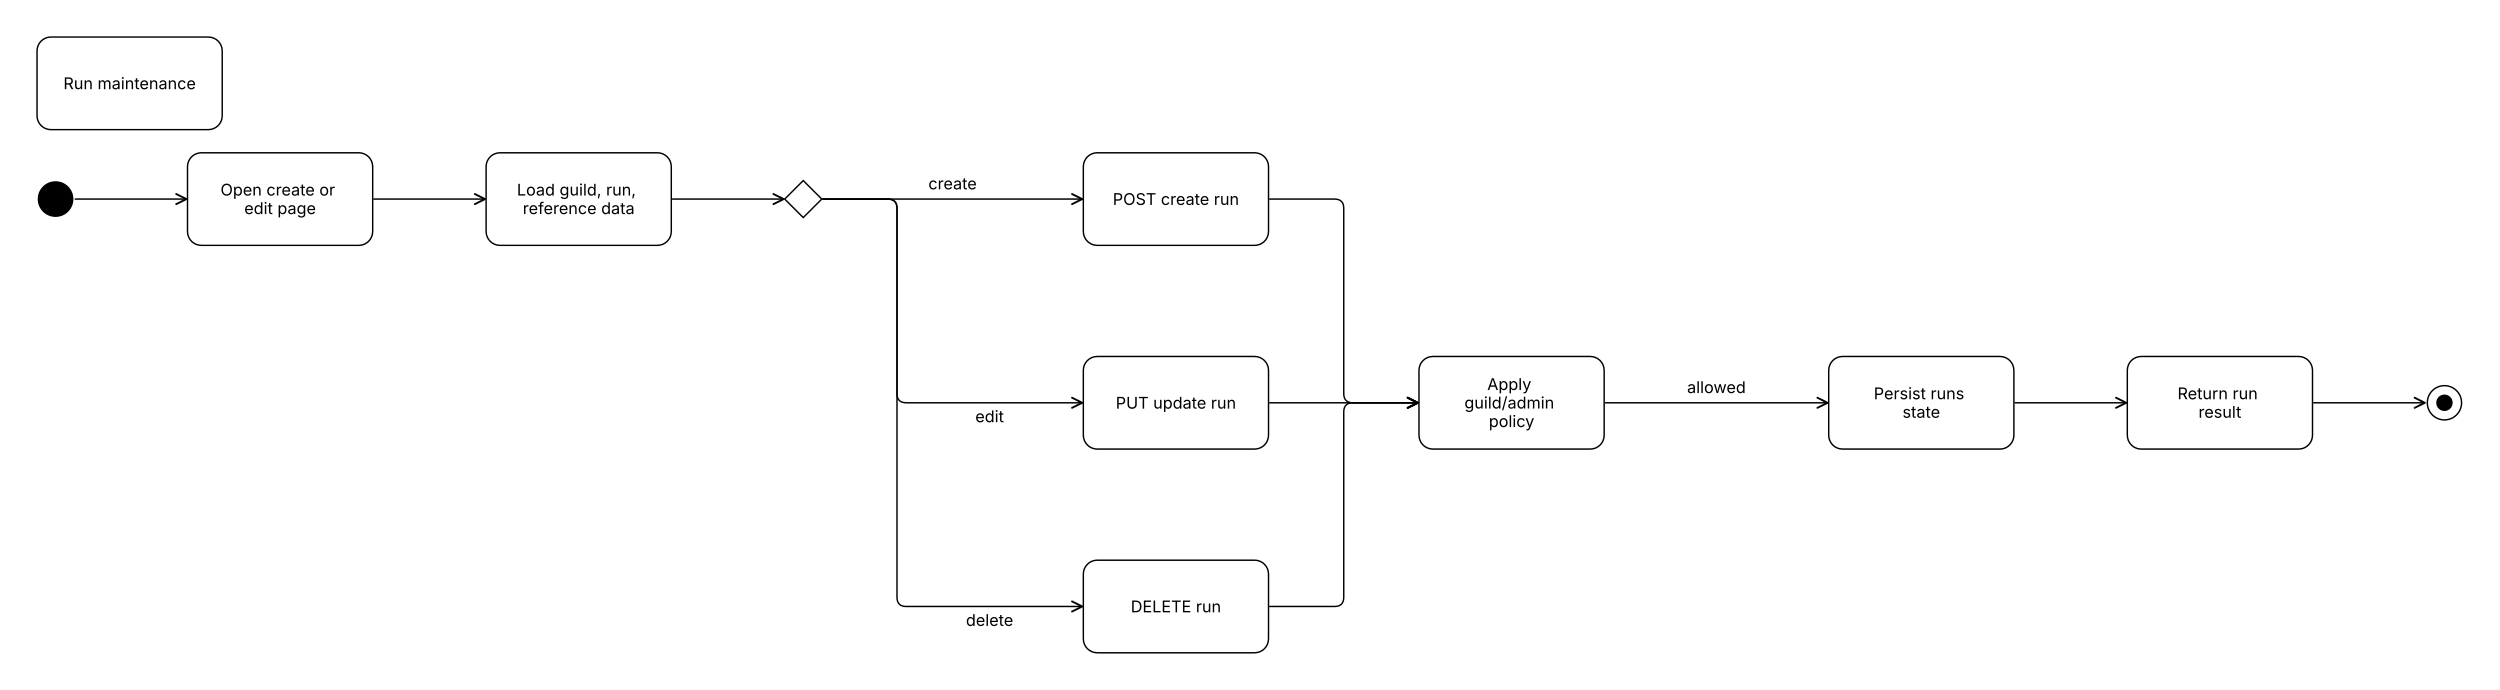
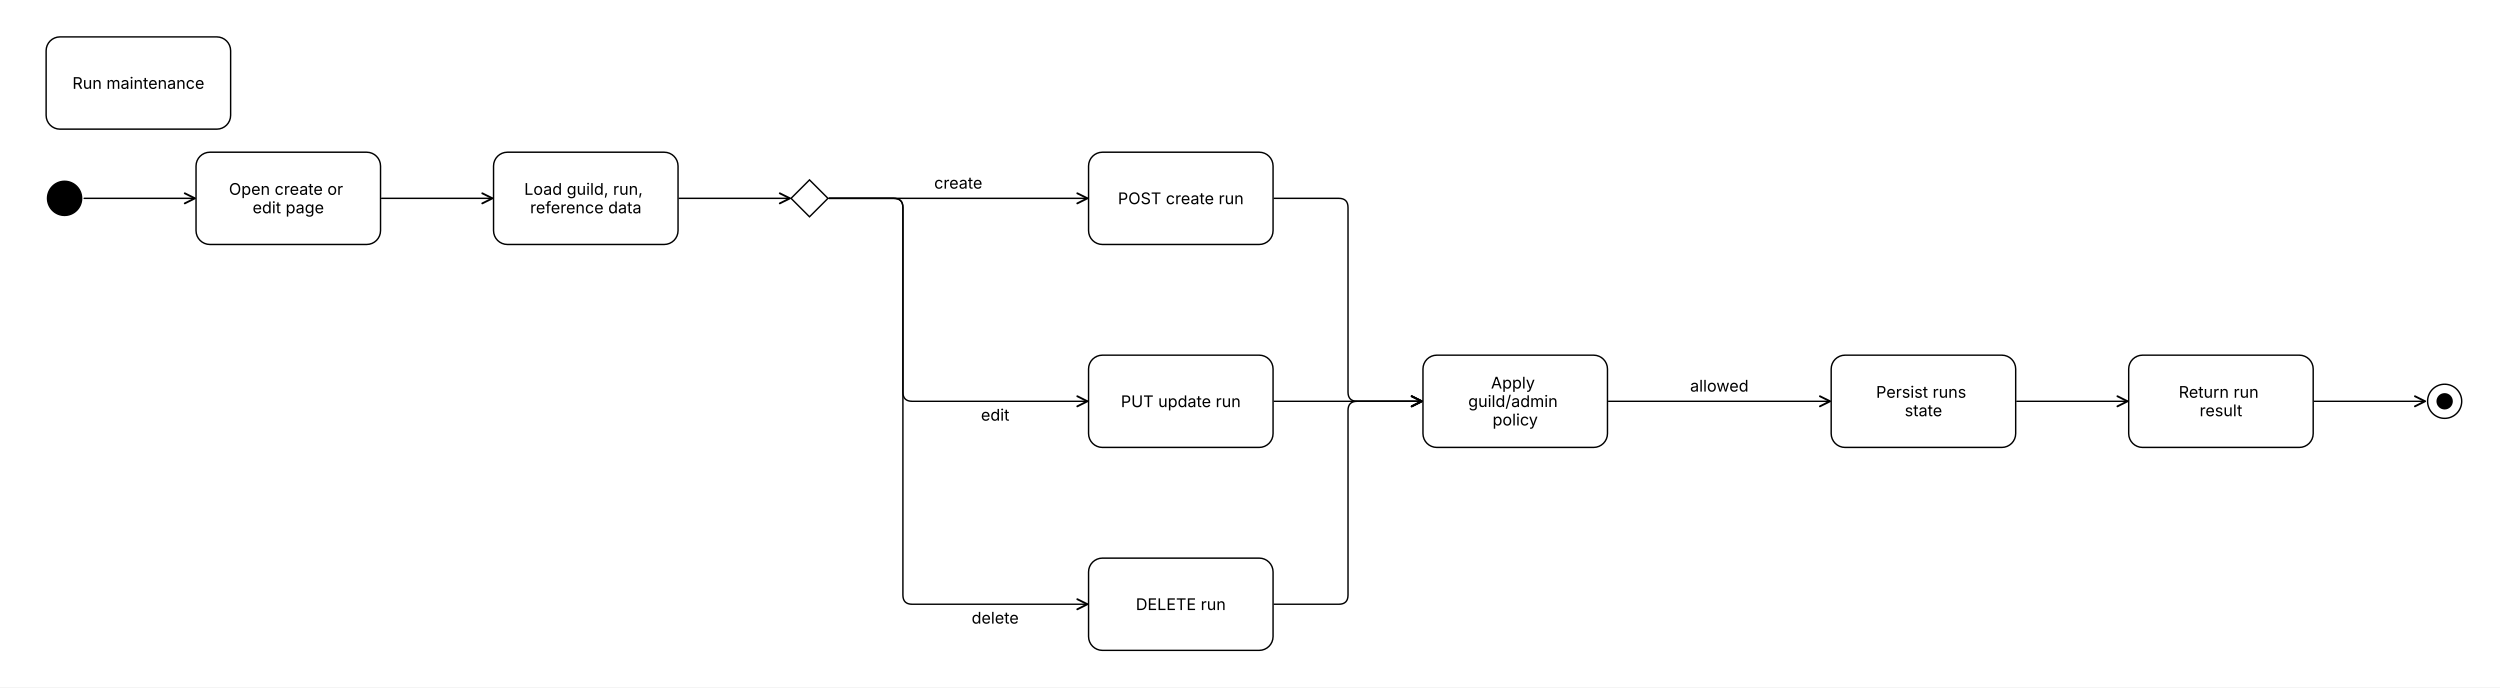
- <svg xmlns="http://www.w3.org/2000/svg" width="2160" height="596" viewBox="-20.0 -20.0 2160.0 596.0">
-   <rect x="-20.0" y="-20.0" width="2160.0" height="596.0" fill="#ffffff" />
+ <svg xmlns="http://www.w3.org/2000/svg" width="2168" height="596" viewBox="-28.0 -20.0 2168.0 596.0">
+   <rect x="-28.0" y="-20.0" width="2168.0" height="596.0" fill="#ffffff" />
  <g font-family="Inter, Arial, sans-serif" font-size="14.0">
    <g data-dediren-edge-id="flow-run-maintenance-open-load">
      <defs>
        <marker id="marker-end-flow-run-maintenance-open-load" data-dediren-edge-marker-end="open_arrow" markerWidth="9" markerHeight="9" refX="8" refY="4.5" orient="auto" markerUnits="strokeWidth">
          <path d="M 1 1 L 8 4.5 L 1 8" fill="none" stroke="#000000" stroke-width="1.3" stroke-linecap="round" stroke-linejoin="round" />
        </marker>
      </defs>
      <path d="M 45.0 152.0 L 141.0 152.0" fill="none" stroke="#000000" stroke-width="1.25" stroke-linecap="round" stroke-linejoin="round" marker-end="url(#marker-end-flow-run-maintenance-open-load)" />
      <text x="93.0" y="143.6" text-anchor="middle" fill="#000000" stroke="#ffffff" stroke-width="4" stroke-linejoin="round" paint-order="stroke" />
    </g>
    <g data-dediren-edge-id="flow-run-maintenance-load-data">
      <defs>
        <marker id="marker-end-flow-run-maintenance-load-data" data-dediren-edge-marker-end="open_arrow" markerWidth="9" markerHeight="9" refX="8" refY="4.5" orient="auto" markerUnits="strokeWidth">
          <path d="M 1 1 L 8 4.5 L 1 8" fill="none" stroke="#000000" stroke-width="1.3" stroke-linecap="round" stroke-linejoin="round" />
        </marker>
      </defs>
      <path d="M 303.0 152.0 L 399.0 152.0" fill="none" stroke="#000000" stroke-width="1.25" stroke-linecap="round" stroke-linejoin="round" marker-end="url(#marker-end-flow-run-maintenance-load-data)" />
      <text x="351.0" y="143.6" text-anchor="middle" fill="#000000" stroke="#ffffff" stroke-width="4" stroke-linejoin="round" paint-order="stroke" />
    </g>
    <g data-dediren-edge-id="flow-run-maintenance-command">
      <defs>
        <marker id="marker-end-flow-run-maintenance-command" data-dediren-edge-marker-end="open_arrow" markerWidth="9" markerHeight="9" refX="8" refY="4.5" orient="auto" markerUnits="strokeWidth">
          <path d="M 1 1 L 8 4.5 L 1 8" fill="none" stroke="#000000" stroke-width="1.3" stroke-linecap="round" stroke-linejoin="round" />
        </marker>
      </defs>
      <path d="M 561.0 152.0 L 657.0 152.0" fill="none" stroke="#000000" stroke-width="1.25" stroke-linecap="round" stroke-linejoin="round" marker-end="url(#marker-end-flow-run-maintenance-command)" />
      <text x="609.0" y="143.6" text-anchor="middle" fill="#000000" stroke="#ffffff" stroke-width="4" stroke-linejoin="round" paint-order="stroke" />
    </g>
    <g data-dediren-edge-id="flow-run-maintenance-create">
      <defs>
        <marker id="marker-end-flow-run-maintenance-create" data-dediren-edge-marker-end="open_arrow" markerWidth="9" markerHeight="9" refX="8" refY="4.5" orient="auto" markerUnits="strokeWidth">
          <path d="M 1 1 L 8 4.5 L 1 8" fill="none" stroke="#000000" stroke-width="1.3" stroke-linecap="round" stroke-linejoin="round" />
        </marker>
      </defs>
      <path d="M 691.0 152.0 L 915.0 152.0" fill="none" stroke="#000000" stroke-width="1.25" stroke-linecap="round" stroke-linejoin="round" marker-end="url(#marker-end-flow-run-maintenance-create)" />
      <text x="803.0" y="143.6" text-anchor="middle" fill="#000000" stroke="#ffffff" stroke-width="4" stroke-linejoin="round" paint-order="stroke">create</text>
    </g>
    <g data-dediren-edge-id="flow-run-maintenance-update">
      <defs>
        <marker id="marker-end-flow-run-maintenance-update" data-dediren-edge-marker-end="open_arrow" markerWidth="9" markerHeight="9" refX="8" refY="4.5" orient="auto" markerUnits="strokeWidth">
          <path d="M 1 1 L 8 4.5 L 1 8" fill="none" stroke="#000000" stroke-width="1.3" stroke-linecap="round" stroke-linejoin="round" />
        </marker>
      </defs>
      <path d="M 691.0 152.0 L 747.0 152.0 Q 755.0 152.0 755.0 160.0 L 755.0 320.0 Q 755.0 328.0 763.0 328.0 L 915.0 328.0" fill="none" stroke="#000000" stroke-width="1.25" stroke-linecap="round" stroke-linejoin="round" marker-end="url(#marker-end-flow-run-maintenance-update)" />
      <text x="835.0" y="344.8" text-anchor="middle" fill="#000000" stroke="#ffffff" stroke-width="4" stroke-linejoin="round" paint-order="stroke">edit</text>
    </g>
    <g data-dediren-edge-id="flow-run-maintenance-delete">
      <defs>
        <marker id="marker-end-flow-run-maintenance-delete" data-dediren-edge-marker-end="open_arrow" markerWidth="9" markerHeight="9" refX="8" refY="4.5" orient="auto" markerUnits="strokeWidth">
          <path d="M 1 1 L 8 4.5 L 1 8" fill="none" stroke="#000000" stroke-width="1.3" stroke-linecap="round" stroke-linejoin="round" />
        </marker>
      </defs>
      <path d="M 691.0 152.0 L 747.0 152.0 Q 755.0 152.0 755.0 160.0 L 755.0 496.0 Q 755.0 504.0 763.0 504.0 L 915.0 504.0" fill="none" stroke="#000000" stroke-width="1.25" stroke-linecap="round" stroke-linejoin="round" marker-end="url(#marker-end-flow-run-maintenance-delete)" />
      <text x="835.0" y="520.8" text-anchor="middle" fill="#000000" stroke="#ffffff" stroke-width="4" stroke-linejoin="round" paint-order="stroke">delete</text>
    </g>
    <g data-dediren-edge-id="flow-create-policy">
      <defs>
        <marker id="marker-end-flow-create-policy" data-dediren-edge-marker-end="open_arrow" markerWidth="9" markerHeight="9" refX="8" refY="4.5" orient="auto" markerUnits="strokeWidth">
          <path d="M 1 1 L 8 4.5 L 1 8" fill="none" stroke="#000000" stroke-width="1.3" stroke-linecap="round" stroke-linejoin="round" />
        </marker>
      </defs>
      <path d="M 1077.0 152.0 L 1133.0 152.0 Q 1141.0 152.0 1141.0 160.0 L 1141.0 320.0 Q 1141.0 328.0 1149.0 328.0 L 1205.0 328.0" fill="none" stroke="#000000" stroke-width="1.25" stroke-linecap="round" stroke-linejoin="round" marker-end="url(#marker-end-flow-create-policy)" />
      <text x="1109.0" y="168.8" text-anchor="middle" fill="#000000" stroke="#ffffff" stroke-width="4" stroke-linejoin="round" paint-order="stroke" />
    </g>
    <g data-dediren-edge-id="flow-update-policy">
      <defs>
        <marker id="marker-end-flow-update-policy" data-dediren-edge-marker-end="open_arrow" markerWidth="9" markerHeight="9" refX="8" refY="4.5" orient="auto" markerUnits="strokeWidth">
          <path d="M 1 1 L 8 4.5 L 1 8" fill="none" stroke="#000000" stroke-width="1.3" stroke-linecap="round" stroke-linejoin="round" />
        </marker>
      </defs>
      <path d="M 1077.0 328.0 L 1205.0 328.0" fill="none" stroke="#000000" stroke-width="1.25" stroke-linecap="round" stroke-linejoin="round" marker-end="url(#marker-end-flow-update-policy)" />
      <text x="1141.0" y="319.6" text-anchor="middle" fill="#000000" stroke="#ffffff" stroke-width="4" stroke-linejoin="round" paint-order="stroke" />
    </g>
    <g data-dediren-edge-id="flow-delete-policy">
      <defs>
        <marker id="marker-end-flow-delete-policy" data-dediren-edge-marker-end="open_arrow" markerWidth="9" markerHeight="9" refX="8" refY="4.5" orient="auto" markerUnits="strokeWidth">
          <path d="M 1 1 L 8 4.5 L 1 8" fill="none" stroke="#000000" stroke-width="1.3" stroke-linecap="round" stroke-linejoin="round" />
        </marker>
      </defs>
      <path d="M 1077.0 504.0 L 1133.0 504.0 Q 1141.0 504.0 1141.0 496.0 L 1141.0 336.0 Q 1141.0 328.0 1149.0 328.0 L 1205.0 328.0" fill="none" stroke="#000000" stroke-width="1.25" stroke-linecap="round" stroke-linejoin="round" marker-end="url(#marker-end-flow-delete-policy)" />
      <text x="1109.0" y="495.6" text-anchor="middle" fill="#000000" stroke="#ffffff" stroke-width="4" stroke-linejoin="round" paint-order="stroke" />
    </g>
    <g data-dediren-edge-id="flow-policy-persist-run">
      <defs>
        <marker id="marker-end-flow-policy-persist-run" data-dediren-edge-marker-end="open_arrow" markerWidth="9" markerHeight="9" refX="8" refY="4.5" orient="auto" markerUnits="strokeWidth">
          <path d="M 1 1 L 8 4.5 L 1 8" fill="none" stroke="#000000" stroke-width="1.3" stroke-linecap="round" stroke-linejoin="round" />
        </marker>
      </defs>
      <path d="M 1367.0 328.0 L 1559.0 328.0" fill="none" stroke="#000000" stroke-width="1.25" stroke-linecap="round" stroke-linejoin="round" marker-end="url(#marker-end-flow-policy-persist-run)" />
      <text x="1463.0" y="319.6" text-anchor="middle" fill="#000000" stroke="#ffffff" stroke-width="4" stroke-linejoin="round" paint-order="stroke">allowed</text>
    </g>
    <g data-dediren-edge-id="flow-persist-run-result">
      <defs>
        <marker id="marker-end-flow-persist-run-result" data-dediren-edge-marker-end="open_arrow" markerWidth="9" markerHeight="9" refX="8" refY="4.5" orient="auto" markerUnits="strokeWidth">
          <path d="M 1 1 L 8 4.5 L 1 8" fill="none" stroke="#000000" stroke-width="1.3" stroke-linecap="round" stroke-linejoin="round" />
        </marker>
      </defs>
      <path d="M 1721.0 328.0 L 1817.0 328.0" fill="none" stroke="#000000" stroke-width="1.25" stroke-linecap="round" stroke-linejoin="round" marker-end="url(#marker-end-flow-persist-run-result)" />
      <text x="1769.0" y="319.6" text-anchor="middle" fill="#000000" stroke="#ffffff" stroke-width="4" stroke-linejoin="round" paint-order="stroke" />
    </g>
    <g data-dediren-edge-id="flow-run-result-final">
      <defs>
        <marker id="marker-end-flow-run-result-final" data-dediren-edge-marker-end="open_arrow" markerWidth="9" markerHeight="9" refX="8" refY="4.5" orient="auto" markerUnits="strokeWidth">
          <path d="M 1 1 L 8 4.5 L 1 8" fill="none" stroke="#000000" stroke-width="1.3" stroke-linecap="round" stroke-linejoin="round" />
        </marker>
      </defs>
      <path d="M 1979.0 328.0 L 2075.0 328.0" fill="none" stroke="#000000" stroke-width="1.25" stroke-linecap="round" stroke-linejoin="round" marker-end="url(#marker-end-flow-run-result-final)" />
      <text x="2027.0" y="319.6" text-anchor="middle" fill="#000000" stroke="#ffffff" stroke-width="4" stroke-linejoin="round" paint-order="stroke" />
    </g>
    <g data-dediren-node-id="activity-run-maintenance">
      <rect data-dediren-node-shape="uml_activity" x="12.0" y="12.0" width="160.0" height="80.0" rx="12.0" fill="#ffffff" stroke="#000000" stroke-width="1.25" />
      <g data-dediren-node-decorator="uml_activity" />
      <text x="92.0" y="52.0" text-anchor="middle" dominant-baseline="middle" fill="#000000" font-size="14.0">Run maintenance</text>
    </g>
    <g data-dediren-node-id="initial-run-maintenance">
      <circle data-dediren-node-shape="uml_initial_node" cx="28.0" cy="152.0" r="14.8" fill="#000000" stroke="#000000" stroke-width="1.25" />
      <g data-dediren-node-decorator="uml_initial_node" />
-       <text x="28.0" y="152.0" text-anchor="middle" dominant-baseline="middle" fill="#000000" font-size="14.0" />
+       <text x="4.0" y="132.2" text-anchor="middle" fill="#000000" font-size="14.0" />
    </g>
    <g data-dediren-node-id="action-open-run-maintenance-page">
      <rect data-dediren-node-shape="uml_action" x="142.0" y="112.0" width="160.0" height="80.0" rx="12.0" fill="#ffffff" stroke="#000000" stroke-width="1.25" />
      <g data-dediren-node-decorator="uml_action" />
      <text x="222.0" y="143.9" text-anchor="middle" dominant-baseline="middle" fill="#000000" font-size="14.0">
        <tspan x="222.0" dy="0">Open create or</tspan>
        <tspan x="222.0" dy="16.0">edit page</tspan>
      </text>
    </g>
    <g data-dediren-node-id="action-load-run-editor-data">
      <rect data-dediren-node-shape="uml_action" x="400.0" y="112.0" width="160.0" height="80.0" rx="12.0" fill="#ffffff" stroke="#000000" stroke-width="1.25" />
      <g data-dediren-node-decorator="uml_action" />
      <text x="480.0" y="143.9" text-anchor="middle" dominant-baseline="middle" fill="#000000" font-size="14.0">
        <tspan x="480.0" dy="0">Load guild, run,</tspan>
        <tspan x="480.0" dy="16.0">reference data</tspan>
      </text>
    </g>
    <g data-dediren-node-id="decision-run-maintenance-command">
      <path data-dediren-node-shape="uml_decision_node" d="M 674.0 136.0 L 690.0 152.0 L 674.0 168.0 L 658.0 152.0 Z" fill="#ffffff" stroke="#000000" stroke-width="1.25" />
      <g data-dediren-node-decorator="uml_decision_node" />
-       <text x="674.0" y="152.0" text-anchor="middle" dominant-baseline="middle" fill="#000000" font-size="14.0" />
+       <text x="650.0" y="132.2" text-anchor="middle" fill="#000000" font-size="14.0" />
    </g>
    <g data-dediren-node-id="action-create-run-request">
      <rect data-dediren-node-shape="uml_action" x="916.0" y="112.0" width="160.0" height="80.0" rx="12.0" fill="#ffffff" stroke="#000000" stroke-width="1.25" />
      <g data-dediren-node-decorator="uml_action" />
      <text x="996.0" y="152.0" text-anchor="middle" dominant-baseline="middle" fill="#000000" font-size="14.0">POST create run</text>
    </g>
    <g data-dediren-node-id="action-update-run-request">
      <rect data-dediren-node-shape="uml_action" x="916.0" y="288.0" width="160.0" height="80.0" rx="12.0" fill="#ffffff" stroke="#000000" stroke-width="1.25" />
      <g data-dediren-node-decorator="uml_action" />
      <text x="996.0" y="328.0" text-anchor="middle" dominant-baseline="middle" fill="#000000" font-size="14.0">PUT update run</text>
    </g>
    <g data-dediren-node-id="action-delete-run-request">
      <rect data-dediren-node-shape="uml_action" x="916.0" y="464.0" width="160.0" height="80.0" rx="12.0" fill="#ffffff" stroke="#000000" stroke-width="1.25" />
      <g data-dediren-node-decorator="uml_action" />
      <text x="996.0" y="504.0" text-anchor="middle" dominant-baseline="middle" fill="#000000" font-size="14.0">DELETE run</text>
    </g>
    <g data-dediren-node-id="action-apply-run-policy">
      <rect data-dediren-node-shape="uml_action" x="1206.0" y="288.0" width="160.0" height="80.0" rx="12.0" fill="#ffffff" stroke="#000000" stroke-width="1.25" />
      <g data-dediren-node-decorator="uml_action" />
      <text x="1286.0" y="311.9" text-anchor="middle" dominant-baseline="middle" fill="#000000" font-size="14.0">
        <tspan x="1286.0" dy="0">Apply</tspan>
        <tspan x="1286.0" dy="16.0">guild/admin</tspan>
        <tspan x="1286.0" dy="16.0">policy</tspan>
      </text>
    </g>
    <g data-dediren-node-id="action-persist-run-state">
      <rect data-dediren-node-shape="uml_action" x="1560.0" y="288.0" width="160.0" height="80.0" rx="12.0" fill="#ffffff" stroke="#000000" stroke-width="1.25" />
      <g data-dediren-node-decorator="uml_action" />
      <text x="1640.0" y="319.9" text-anchor="middle" dominant-baseline="middle" fill="#000000" font-size="14.0">
        <tspan x="1640.0" dy="0">Persist runs</tspan>
        <tspan x="1640.0" dy="16.0">state</tspan>
      </text>
    </g>
    <g data-dediren-node-id="action-return-run-result">
      <rect data-dediren-node-shape="uml_action" x="1818.0" y="288.0" width="160.0" height="80.0" rx="12.0" fill="#ffffff" stroke="#000000" stroke-width="1.25" />
      <g data-dediren-node-decorator="uml_action" />
      <text x="1898.0" y="319.9" text-anchor="middle" dominant-baseline="middle" fill="#000000" font-size="14.0">
        <tspan x="1898.0" dy="0">Return run</tspan>
        <tspan x="1898.0" dy="16.0">result</tspan>
      </text>
    </g>
    <g data-dediren-node-id="final-run-maintenance">
      <g data-dediren-node-shape="uml_activity_final_node">
        <circle cx="2092.0" cy="328.0" r="14.8" fill="#ffffff" stroke="#000000" stroke-width="1.25" />
        <circle cx="2092.0" cy="328.0" r="7.1" fill="#000000" />
      </g>
      <g data-dediren-node-decorator="uml_activity_final_node" />
-       <text x="2092.0" y="328.0" text-anchor="middle" dominant-baseline="middle" fill="#000000" font-size="14.0" />
+       <text x="2068.0" y="308.2" text-anchor="middle" fill="#000000" font-size="14.0" />
    </g>
  </g>
</svg>
